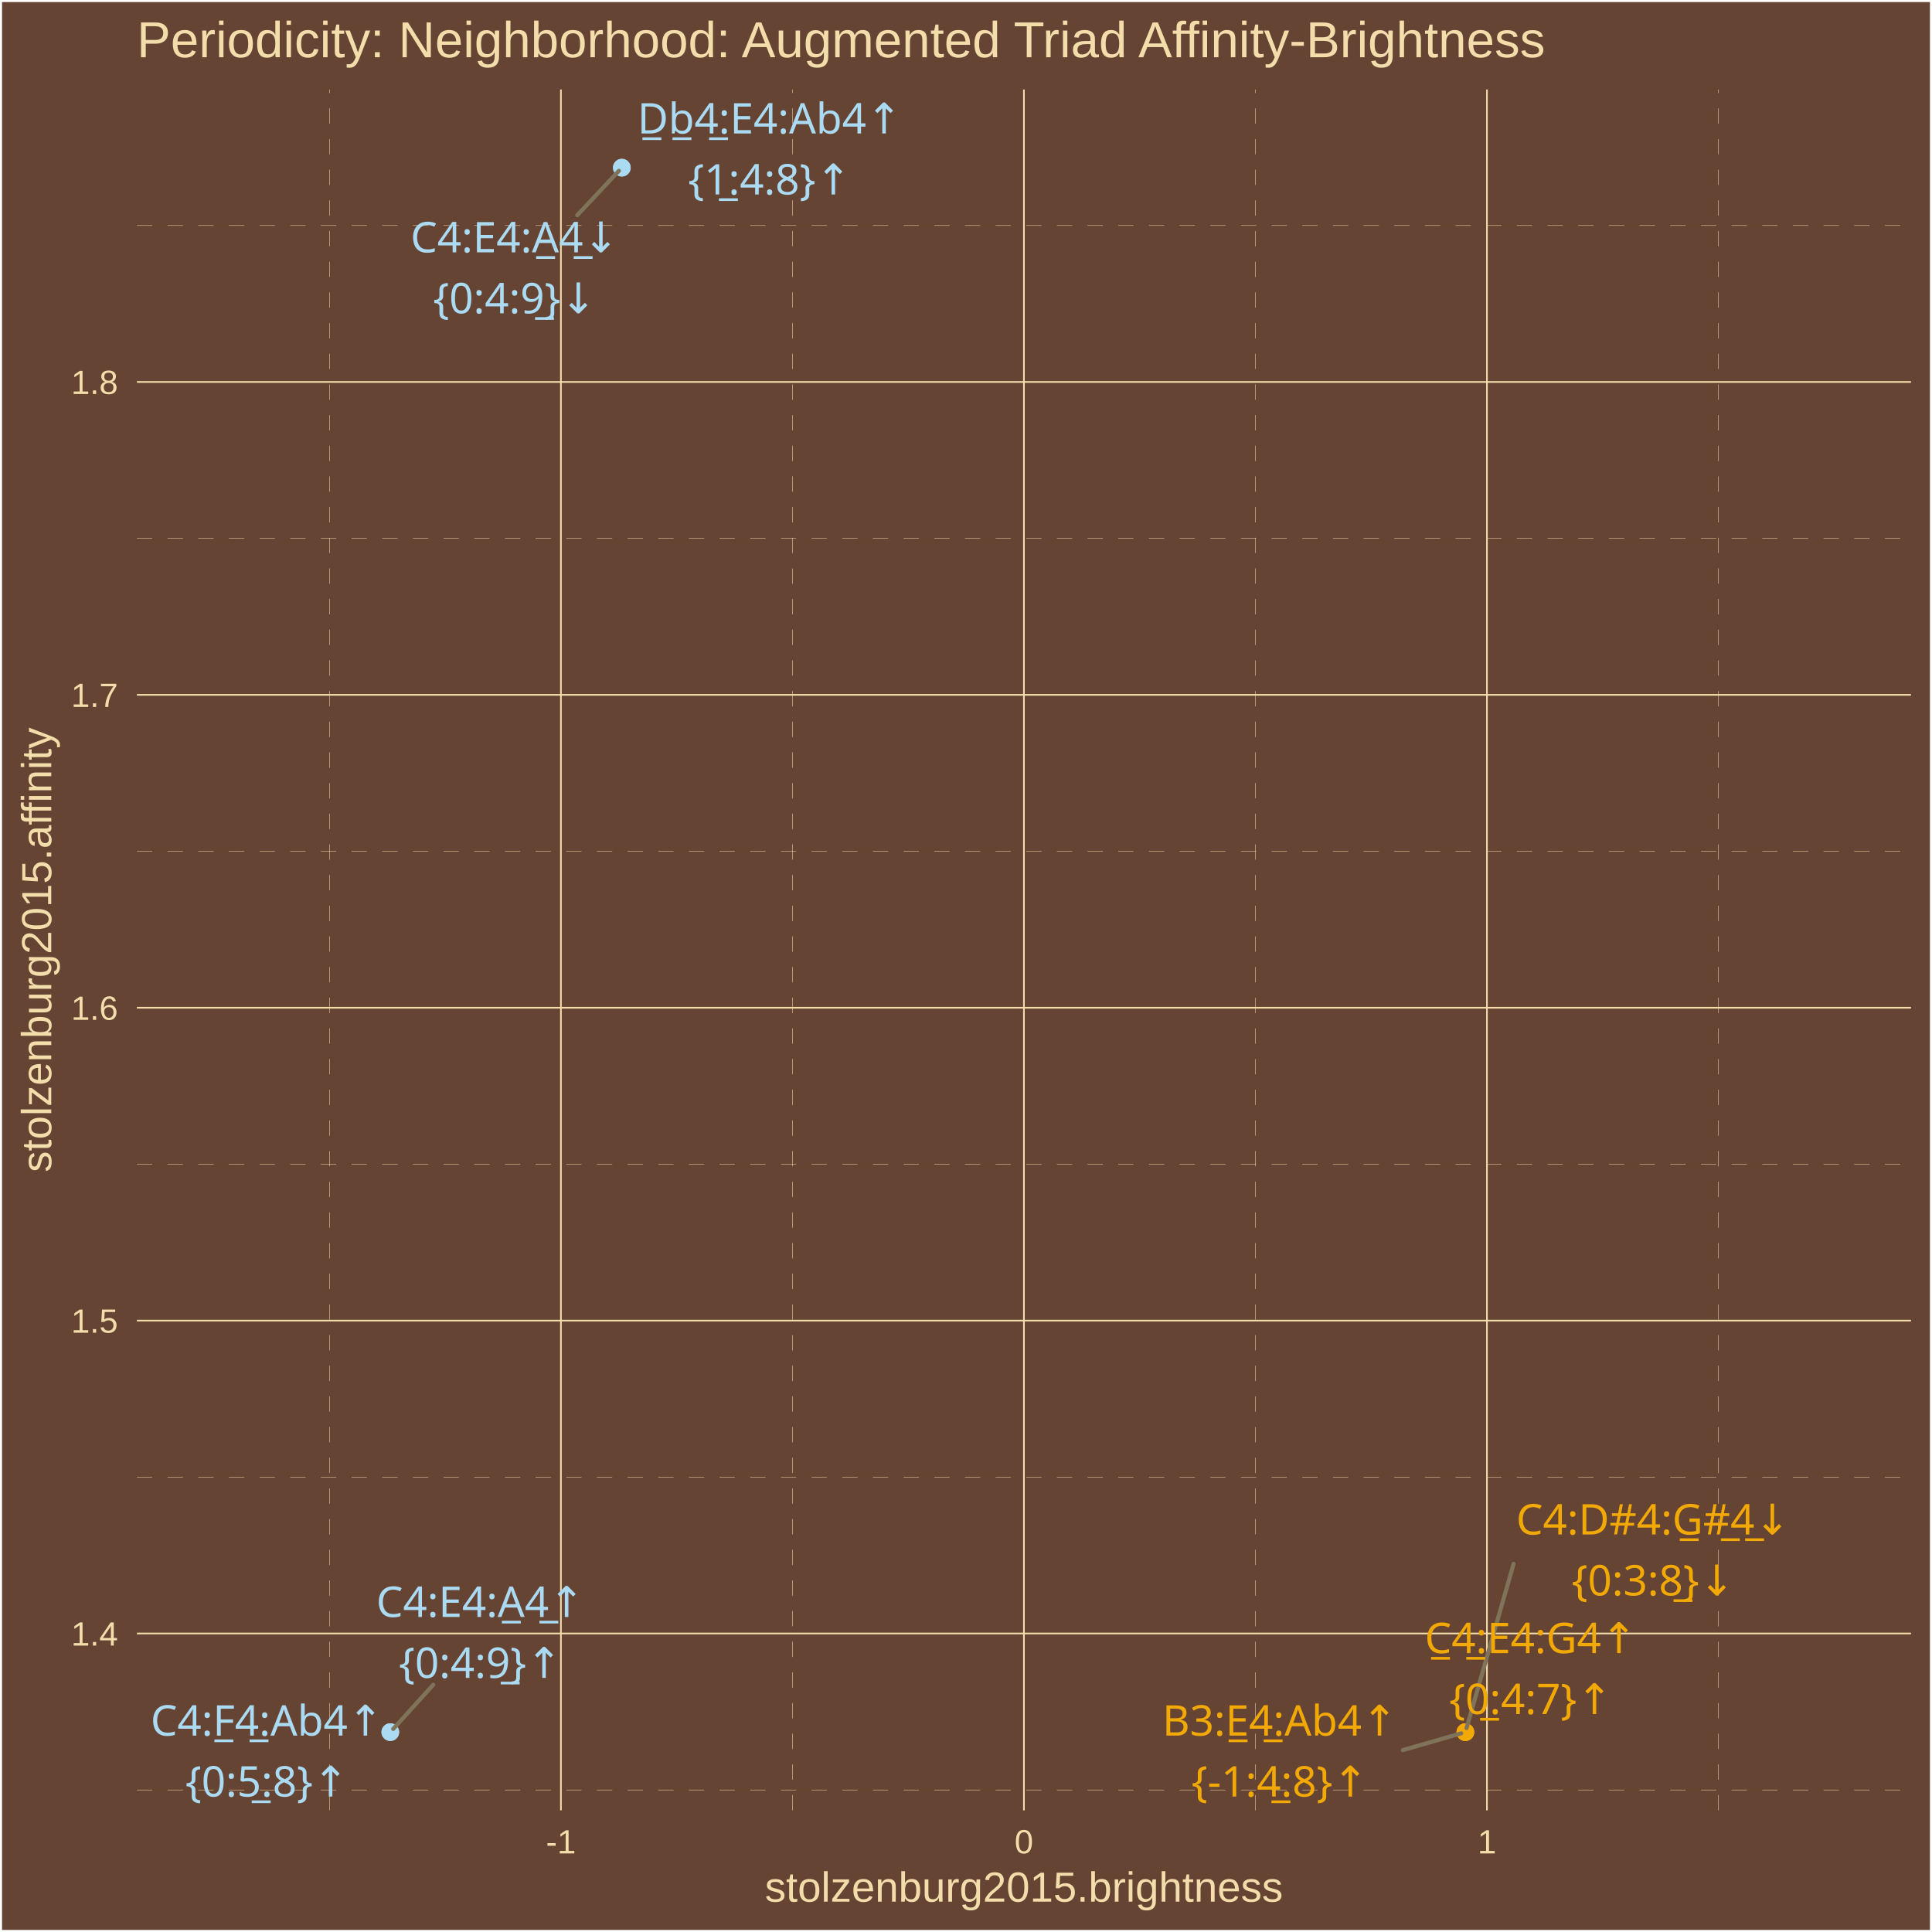
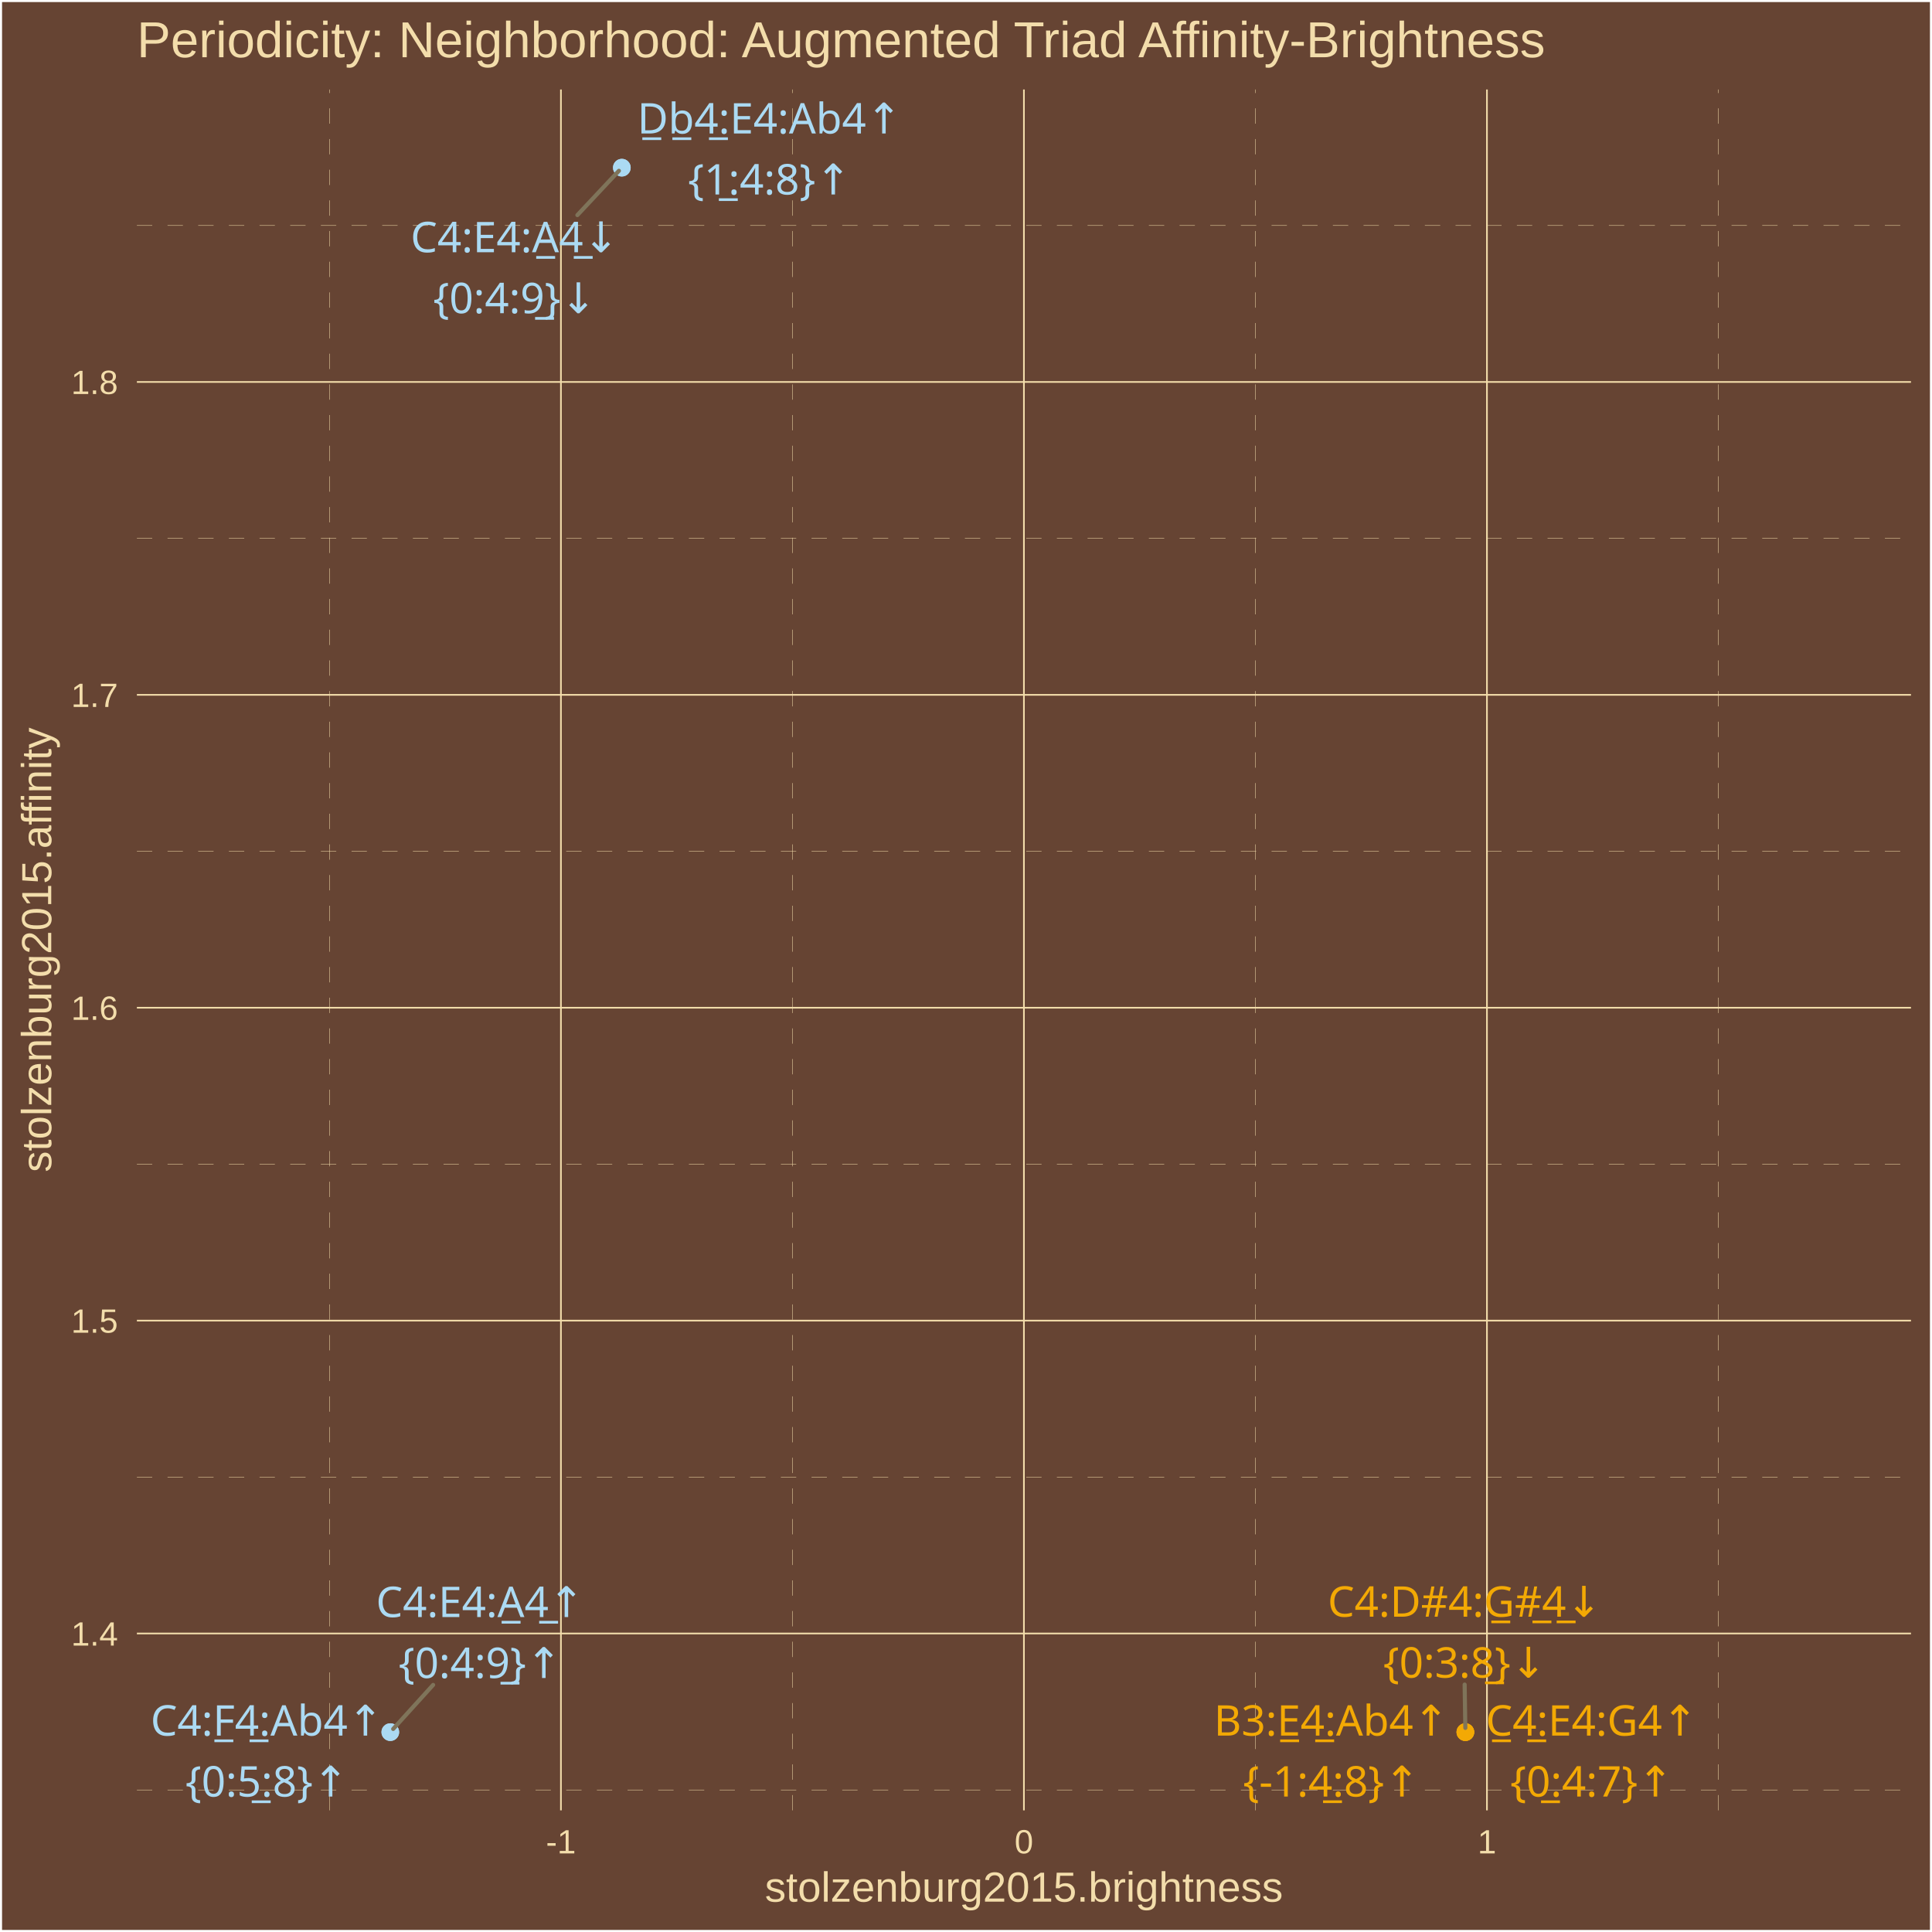
<svg xmlns="http://www.w3.org/2000/svg" class="svglite" width="504.00pt" height="504.00pt" viewBox="0 0 504.00 504.00">
  <defs>
    <style type="text/css">
    .svglite line, .svglite polyline, .svglite polygon, .svglite path, .svglite rect, .svglite circle {
      fill: none;
      stroke: #000000;
      stroke-linecap: round;
      stroke-linejoin: round;
      stroke-miterlimit: 10.00;
    }
    .svglite text {
      white-space: pre;
    }
  </style>
  </defs>
  <rect width="100%" height="100%" style="stroke: none; fill: #664433;" />
  <defs>
    <clipPath id="cpMC4wMHw1MDQuMDB8MC4wMHw1MDQuMDA=">
      <rect x="0.00" y="0.00" width="504.00" height="504.00" />
    </clipPath>
  </defs>
  <g clip-path="url(#cpMC4wMHw1MDQuMDB8MC4wMHw1MDQuMDA=)">
    <rect x="0.00" y="-0" width="504.00" height="504.00" style="stroke-width: 1.07; stroke: #FFFFFF; fill: #664433;" />
  </g>
  <defs>
    <clipPath id="cpMzUuNzF8NDk4LjUyfDIzLjM0fDQ3Mi4yNw==">
      <rect x="35.71" y="23.34" width="462.81" height="448.93" />
    </clipPath>
  </defs>
  <g clip-path="url(#cpMzUuNzF8NDk4LjUyfDIzLjM0fDQ3Mi4yNw==)">
    <rect x="35.71" y="23.34" width="462.81" height="448.93" style="stroke-width: 1.07; stroke: none; fill: #664433;" />
    <polyline points="35.71,466.95 498.52,466.95 " style="stroke-width: 0.11; stroke: #F3DDAB; stroke-dasharray: 4.00,4.00; stroke-linecap: butt;" />
    <polyline points="35.71,385.32 498.52,385.32 " style="stroke-width: 0.11; stroke: #F3DDAB; stroke-dasharray: 4.00,4.00; stroke-linecap: butt;" />
    <polyline points="35.71,303.70 498.52,303.70 " style="stroke-width: 0.11; stroke: #F3DDAB; stroke-dasharray: 4.00,4.00; stroke-linecap: butt;" />
    <polyline points="35.71,222.08 498.52,222.08 " style="stroke-width: 0.11; stroke: #F3DDAB; stroke-dasharray: 4.00,4.00; stroke-linecap: butt;" />
    <polyline points="35.71,140.45 498.52,140.45 " style="stroke-width: 0.11; stroke: #F3DDAB; stroke-dasharray: 4.00,4.00; stroke-linecap: butt;" />
    <polyline points="35.71,58.83 498.52,58.83 " style="stroke-width: 0.11; stroke: #F3DDAB; stroke-dasharray: 4.00,4.00; stroke-linecap: butt;" />
    <polyline points="85.94,472.27 85.94,23.34 " style="stroke-width: 0.11; stroke: #F3DDAB; stroke-dasharray: 4.00,4.00; stroke-linecap: butt;" />
    <polyline points="206.72,472.27 206.72,23.34 " style="stroke-width: 0.11; stroke: #F3DDAB; stroke-dasharray: 4.00,4.00; stroke-linecap: butt;" />
    <polyline points="327.51,472.27 327.51,23.34 " style="stroke-width: 0.11; stroke: #F3DDAB; stroke-dasharray: 4.00,4.00; stroke-linecap: butt;" />
    <polyline points="448.29,472.27 448.29,23.34 " style="stroke-width: 0.11; stroke: #F3DDAB; stroke-dasharray: 4.00,4.00; stroke-linecap: butt;" />
    <polyline points="35.71,426.13 498.52,426.13 " style="stroke-width: 0.43; stroke: #F3DDAB; stroke-linecap: butt;" />
    <polyline points="35.71,344.51 498.52,344.51 " style="stroke-width: 0.43; stroke: #F3DDAB; stroke-linecap: butt;" />
    <polyline points="35.71,262.89 498.52,262.89 " style="stroke-width: 0.43; stroke: #F3DDAB; stroke-linecap: butt;" />
    <polyline points="35.71,181.26 498.52,181.26 " style="stroke-width: 0.43; stroke: #F3DDAB; stroke-linecap: butt;" />
    <polyline points="35.71,99.64 498.52,99.64 " style="stroke-width: 0.43; stroke: #F3DDAB; stroke-linecap: butt;" />
    <polyline points="146.33,472.27 146.33,23.34 " style="stroke-width: 0.43; stroke: #F3DDAB; stroke-linecap: butt;" />
    <polyline points="267.11,472.27 267.11,23.34 " style="stroke-width: 0.43; stroke: #F3DDAB; stroke-linecap: butt;" />
    <polyline points="387.90,472.27 387.90,23.34 " style="stroke-width: 0.43; stroke: #F3DDAB; stroke-linecap: butt;" />
    <circle cx="382.27" cy="451.86" r="1.95" style="stroke-width: 0.71; stroke: #F3A904; fill: #F3A904;" />
    <circle cx="382.27" cy="451.86" r="1.95" style="stroke-width: 0.71; stroke: #F3A904; fill: #F3A904;" />
    <circle cx="382.27" cy="451.86" r="1.95" style="stroke-width: 0.71; stroke: #F3A904; fill: #F3A904;" />
    <circle cx="162.22" cy="43.74" r="1.95" style="stroke-width: 0.71; stroke: #ABDAF3; fill: #ABDAF3;" />
    <circle cx="101.82" cy="451.86" r="1.95" style="stroke-width: 0.71; stroke: #ABDAF3; fill: #ABDAF3;" />
    <circle cx="101.82" cy="451.86" r="1.95" style="stroke-width: 0.71; stroke: #ABDAF3; fill: #ABDAF3;" />
    <circle cx="162.22" cy="43.74" r="1.95" style="stroke-width: 0.71; stroke: #ABDAF3; fill: #ABDAF3;" />
-     <line x1="365.96" y1="456.55" x2="381.19" y2="452.17" style="stroke-width: 1.07; stroke: #7F745A;" />
-     <line x1="394.85" y1="407.96" x2="382.58" y2="450.80" style="stroke-width: 1.07; stroke: #7F745A;" />
-     <line x1="113.02" y1="439.51" x2="102.57" y2="451.03" style="stroke-width: 1.07; stroke: #7F745A;" />
-     <line x1="150.59" y1="56.14" x2="161.45" y2="44.56" style="stroke-width: 1.07; stroke: #7F745A;" />
-     <text x="333.85" y="452.77" text-anchor="middle" style="font-size: 11.04px;fill: #F3A904; font-family: &quot;Arial Unicode MS&quot;;" textLength="60.61px" lengthAdjust="spacingAndGlyphs">B3:E̲4̲:Ab4↑</text>
-     <text x="333.85" y="468.67" text-anchor="middle" style="font-size: 11.04px;fill: #F3A904; font-family: &quot;Arial Unicode MS&quot;;" textLength="43.44px" lengthAdjust="spacingAndGlyphs">{-1:4̲:8}↑</text>
-     <text x="431.24" y="400.30" text-anchor="middle" style="font-size: 11.04px;fill: #F3A904; font-family: &quot;Arial Unicode MS&quot;;" textLength="69.18px" lengthAdjust="spacingAndGlyphs">C4:D#4:G̲#̲4̲↓</text>
-     <text x="431.24" y="416.20" text-anchor="middle" style="font-size: 11.04px;fill: #F3A904; font-family: &quot;Arial Unicode MS&quot;;" textLength="39.77px" lengthAdjust="spacingAndGlyphs">{0:3:8̲}↓</text>
-     <text x="399.31" y="431.25" text-anchor="middle" style="font-size: 11.04px;fill: #F3A904; font-family: &quot;Arial Unicode MS&quot;;" textLength="56.30px" lengthAdjust="spacingAndGlyphs">C̲4̲:E4:G4↑</text>
-     <text x="399.31" y="447.15" text-anchor="middle" style="font-size: 11.04px;fill: #F3A904; font-family: &quot;Arial Unicode MS&quot;;" textLength="39.77px" lengthAdjust="spacingAndGlyphs">{0̲:4:7}↑</text>
-     <text x="200.76" y="34.83" text-anchor="middle" style="font-size: 11.04px;fill: #ABDAF3; font-family: &quot;Arial Unicode MS&quot;;" textLength="67.35px" lengthAdjust="spacingAndGlyphs">D̲b̲4̲:E4:Ab4↑</text>
-     <text x="200.76" y="50.73" text-anchor="middle" style="font-size: 11.04px;fill: #ABDAF3; font-family: &quot;Arial Unicode MS&quot;;" textLength="39.77px" lengthAdjust="spacingAndGlyphs">{1̲:4:8}↑</text>
+     <line x1="382.08" y1="439.45" x2="382.26" y2="450.76" style="stroke-width: 1.07; stroke: #7F745A;" />
+     <line x1="112.99" y1="439.54" x2="102.57" y2="451.03" style="stroke-width: 1.07; stroke: #7F745A;" />
+     <line x1="150.62" y1="56.11" x2="161.45" y2="44.56" style="stroke-width: 1.07; stroke: #7F745A;" />
+     <text x="347.30" y="452.77" text-anchor="middle" style="font-size: 11.04px;fill: #F3A904; font-family: &quot;Arial Unicode MS&quot;;" textLength="60.61px" lengthAdjust="spacingAndGlyphs">B3:E̲4̲:Ab4↑</text>
+     <text x="347.30" y="468.66" text-anchor="middle" style="font-size: 11.04px;fill: #F3A904; font-family: &quot;Arial Unicode MS&quot;;" textLength="43.44px" lengthAdjust="spacingAndGlyphs">{-1:4̲:8}↑</text>
+     <text x="382.08" y="421.75" text-anchor="middle" style="font-size: 11.04px;fill: #F3A904; font-family: &quot;Arial Unicode MS&quot;;" textLength="69.18px" lengthAdjust="spacingAndGlyphs">C4:D#4:G̲#̲4̲↓</text>
+     <text x="382.08" y="437.65" text-anchor="middle" style="font-size: 11.04px;fill: #F3A904; font-family: &quot;Arial Unicode MS&quot;;" textLength="39.77px" lengthAdjust="spacingAndGlyphs">{0:3:8̲}↓</text>
+     <text x="415.22" y="452.77" text-anchor="middle" style="font-size: 11.04px;fill: #F3A904; font-family: &quot;Arial Unicode MS&quot;;" textLength="56.30px" lengthAdjust="spacingAndGlyphs">C̲4̲:E4:G4↑</text>
+     <text x="415.22" y="468.67" text-anchor="middle" style="font-size: 11.04px;fill: #F3A904; font-family: &quot;Arial Unicode MS&quot;;" textLength="39.77px" lengthAdjust="spacingAndGlyphs">{0̲:4:7}↑</text>
+     <text x="200.73" y="34.83" text-anchor="middle" style="font-size: 11.04px;fill: #ABDAF3; font-family: &quot;Arial Unicode MS&quot;;" textLength="67.35px" lengthAdjust="spacingAndGlyphs">D̲b̲4̲:E4:Ab4↑</text>
+     <text x="200.73" y="50.73" text-anchor="middle" style="font-size: 11.04px;fill: #ABDAF3; font-family: &quot;Arial Unicode MS&quot;;" textLength="39.77px" lengthAdjust="spacingAndGlyphs">{1̲:4:8}↑</text>
    <text x="69.61" y="452.77" text-anchor="middle" style="font-size: 11.04px;fill: #ABDAF3; font-family: &quot;Arial Unicode MS&quot;;" textLength="60.60px" lengthAdjust="spacingAndGlyphs">C4:F̲4̲:Ab4↑</text>
    <text x="69.61" y="468.67" text-anchor="middle" style="font-size: 11.04px;fill: #ABDAF3; font-family: &quot;Arial Unicode MS&quot;;" textLength="39.77px" lengthAdjust="spacingAndGlyphs">{0:5̲:8}↑</text>
-     <text x="125.29" y="421.81" text-anchor="middle" style="font-size: 11.04px;fill: #ABDAF3; font-family: &quot;Arial Unicode MS&quot;;" textLength="55.08px" lengthAdjust="spacingAndGlyphs">C4:E4:A̲4̲↑</text>
-     <text x="125.29" y="437.71" text-anchor="middle" style="font-size: 11.04px;fill: #ABDAF3; font-family: &quot;Arial Unicode MS&quot;;" textLength="39.77px" lengthAdjust="spacingAndGlyphs">{0:4:9̲}↑</text>
-     <text x="134.23" y="65.83" text-anchor="middle" style="font-size: 11.04px;fill: #ABDAF3; font-family: &quot;Arial Unicode MS&quot;;" textLength="55.08px" lengthAdjust="spacingAndGlyphs">C4:E4:A̲4̲↓</text>
-     <text x="134.23" y="81.73" text-anchor="middle" style="font-size: 11.04px;fill: #ABDAF3; font-family: &quot;Arial Unicode MS&quot;;" textLength="39.77px" lengthAdjust="spacingAndGlyphs">{0:4:9̲}↓</text>
+     <text x="125.23" y="421.84" text-anchor="middle" style="font-size: 11.04px;fill: #ABDAF3; font-family: &quot;Arial Unicode MS&quot;;" textLength="55.08px" lengthAdjust="spacingAndGlyphs">C4:E4:A̲4̲↑</text>
+     <text x="125.23" y="437.74" text-anchor="middle" style="font-size: 11.04px;fill: #ABDAF3; font-family: &quot;Arial Unicode MS&quot;;" textLength="39.77px" lengthAdjust="spacingAndGlyphs">{0:4:9̲}↑</text>
+     <text x="134.25" y="65.80" text-anchor="middle" style="font-size: 11.04px;fill: #ABDAF3; font-family: &quot;Arial Unicode MS&quot;;" textLength="55.08px" lengthAdjust="spacingAndGlyphs">C4:E4:A̲4̲↓</text>
+     <text x="134.25" y="81.70" text-anchor="middle" style="font-size: 11.04px;fill: #ABDAF3; font-family: &quot;Arial Unicode MS&quot;;" textLength="39.77px" lengthAdjust="spacingAndGlyphs">{0:4:9̲}↓</text>
  </g>
  <g clip-path="url(#cpMC4wMHw1MDQuMDB8MC4wMHw1MDQuMDA=)">
    <text x="30.78" y="429.29" text-anchor="end" style="font-size: 8.80px;fill: #F3DDAB; font-family: &quot;Arial&quot;;" textLength="12.23px" lengthAdjust="spacingAndGlyphs">1.4</text>
    <text x="30.78" y="347.66" text-anchor="end" style="font-size: 8.80px;fill: #F3DDAB; font-family: &quot;Arial&quot;;" textLength="12.23px" lengthAdjust="spacingAndGlyphs">1.5</text>
    <text x="30.78" y="266.04" text-anchor="end" style="font-size: 8.80px;fill: #F3DDAB; font-family: &quot;Arial&quot;;" textLength="12.23px" lengthAdjust="spacingAndGlyphs">1.6</text>
    <text x="30.78" y="184.42" text-anchor="end" style="font-size: 8.80px;fill: #F3DDAB; font-family: &quot;Arial&quot;;" textLength="12.23px" lengthAdjust="spacingAndGlyphs">1.7</text>
    <text x="30.78" y="102.79" text-anchor="end" style="font-size: 8.80px;fill: #F3DDAB; font-family: &quot;Arial&quot;;" textLength="12.23px" lengthAdjust="spacingAndGlyphs">1.8</text>
    <text x="146.33" y="483.50" text-anchor="middle" style="font-size: 8.80px;fill: #F3DDAB; font-family: &quot;Arial&quot;;" textLength="7.83px" lengthAdjust="spacingAndGlyphs">-1</text>
    <text x="267.11" y="483.50" text-anchor="middle" style="font-size: 8.80px;fill: #F3DDAB; font-family: &quot;Arial&quot;;" textLength="4.90px" lengthAdjust="spacingAndGlyphs">0</text>
    <text x="387.90" y="483.50" text-anchor="middle" style="font-size: 8.80px;fill: #F3DDAB; font-family: &quot;Arial&quot;;" textLength="4.90px" lengthAdjust="spacingAndGlyphs">1</text>
    <text x="267.11" y="496.09" text-anchor="middle" style="font-size: 11.00px;fill: #F3DDAB; font-family: &quot;Arial&quot;;" textLength="135.17px" lengthAdjust="spacingAndGlyphs">stolzenburg2015.brightness</text>
    <text transform="translate(13.37,247.80) rotate(-90)" text-anchor="middle" style="font-size: 11.00px;fill: #F3DDAB; font-family: &quot;Arial&quot;;" textLength="116.19px" lengthAdjust="spacingAndGlyphs">stolzenburg2015.affinity</text>
    <text x="35.71" y="14.94" style="font-size: 13.20px;fill: #F3DDAB; font-family: &quot;Arial&quot;;" textLength="369.54px" lengthAdjust="spacingAndGlyphs">Periodicity: Neighborhood: Augmented Triad Affinity-Brightness</text>
  </g>
</svg>
